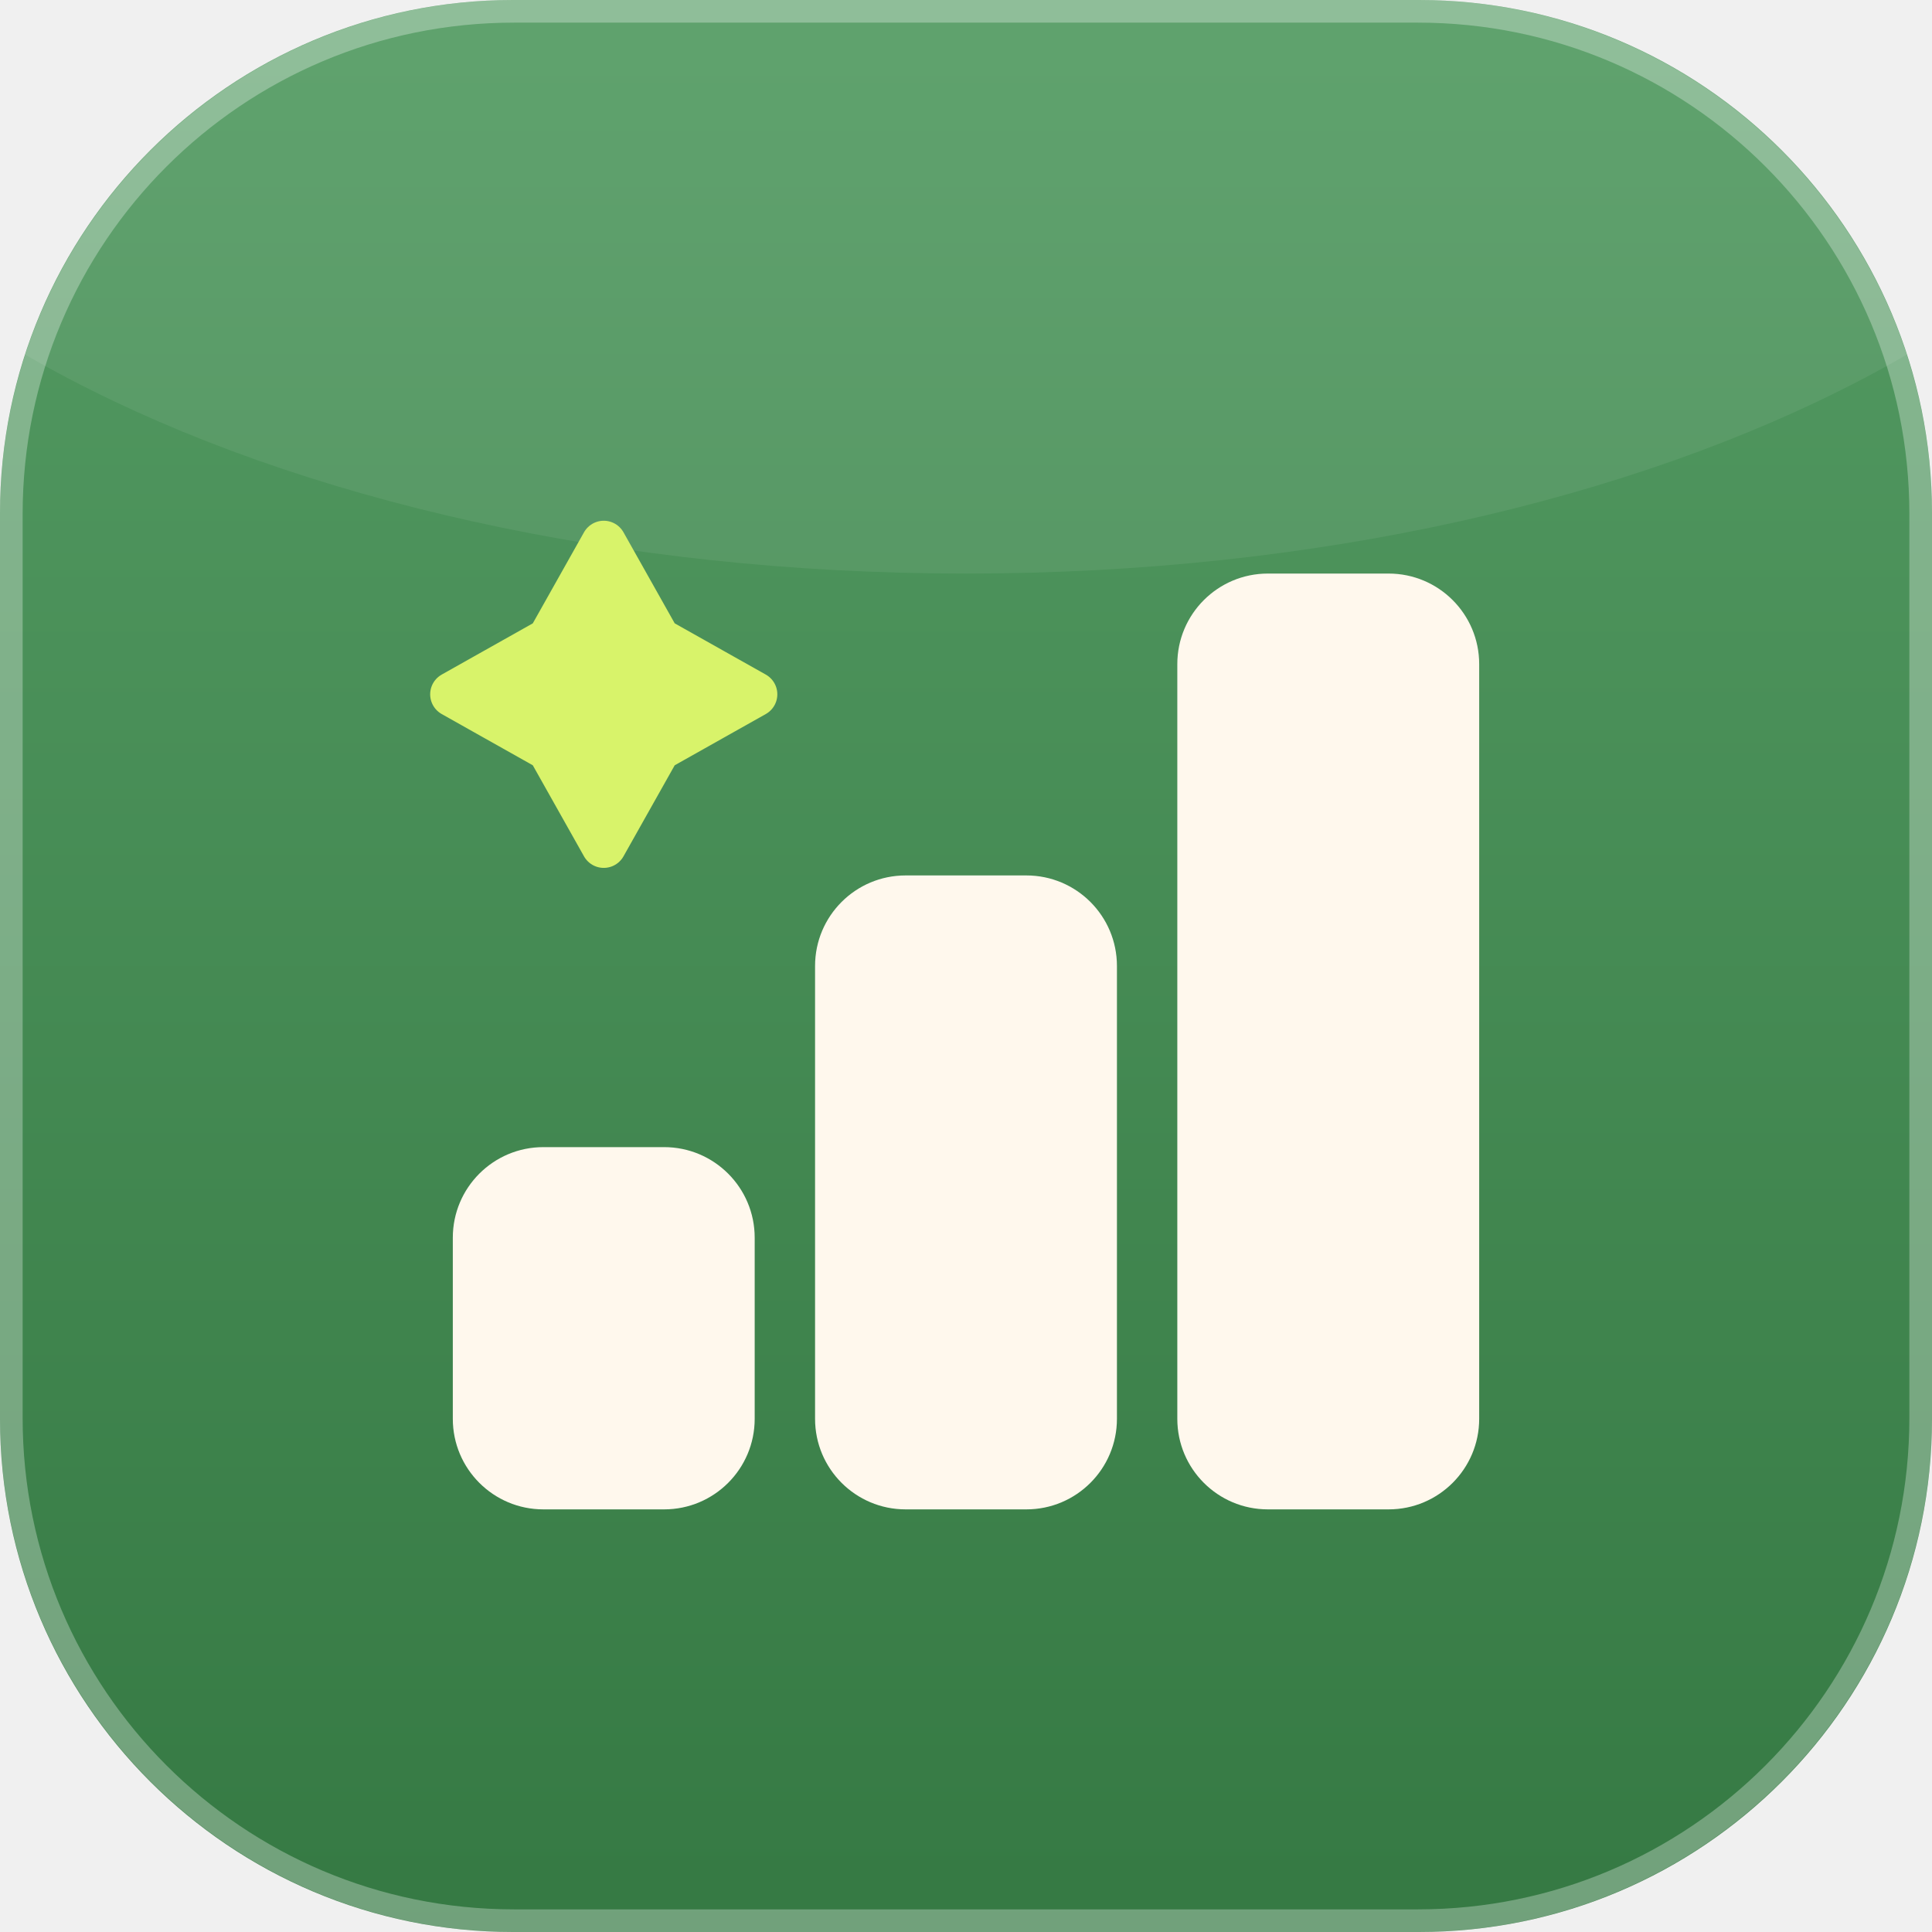
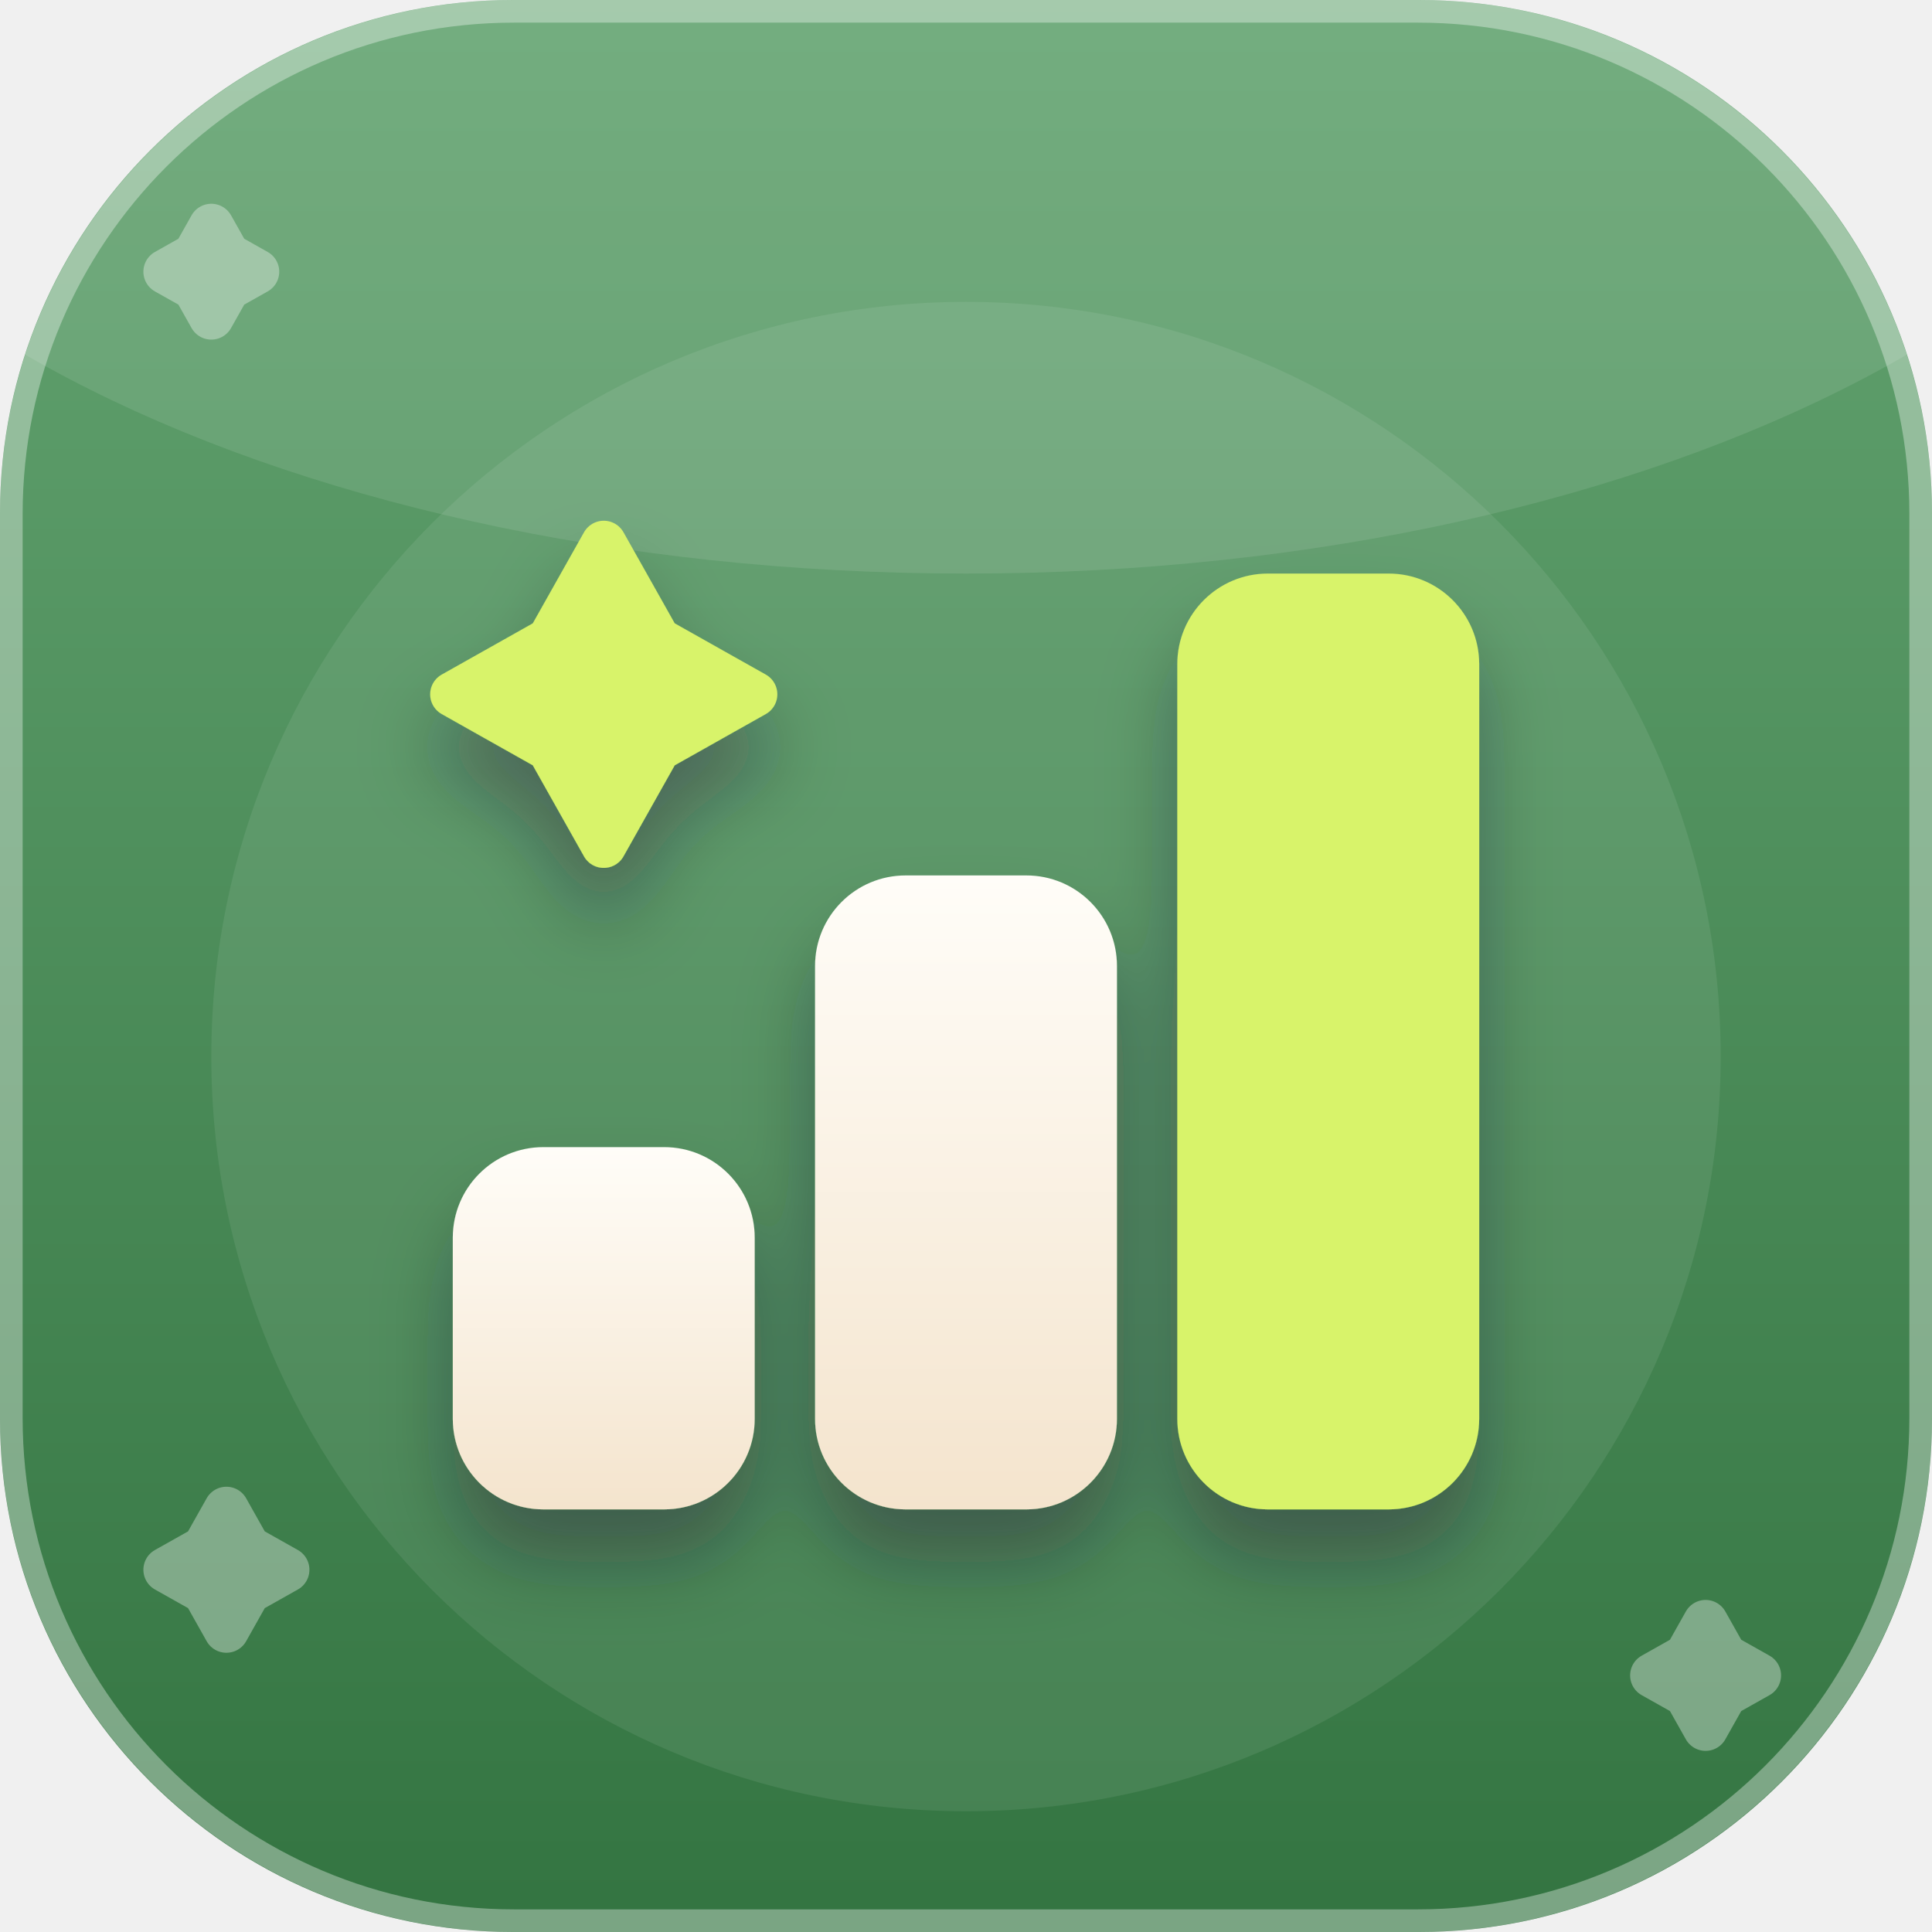
- <svg xmlns="http://www.w3.org/2000/svg" viewBox="0 0 128 128" fill="none">
-   <style>.k{transform-box:fill-box;transform-origin:center}.fl,.pu,.tw,.sl,.lk,.fp,.pr,.bl,.wv,.wb,.gr{transform-box:fill-box;transform-origin:center;animation-duration:4.2s;animation-iteration-count:infinite;animation-timing-function:ease-in-out}.fl{animation-name:fl}.pu{animation-name:pu;animation-duration:2.6s}.tw{animation-name:tw;animation-duration:3s}.sl{animation-name:sl;animation-duration:3.4s}.lk{animation-name:lk;animation-duration:3.6s}.fp{animation-name:fp;animation-duration:5s}.pr{animation-name:pr;animation-duration:2.8s}.bl{animation-name:bl;animation-duration:4.6s}.wv{animation-name:wv;animation-duration:2.4s;transform-origin:0 50%}.wb{animation-name:wb;animation-duration:5s}.gr{animation-name:gr;animation-duration:3.6s;transform-origin:50% 100%}@keyframes fl{50%{transform:translateY(-2.5px)}}@keyframes pu{50%{opacity:.55}}@keyframes tw{50%{transform:scale(1.22) rotate(14deg);opacity:.8}}@keyframes sl{40%,60%{transform:translate(4px,-4px)}}@keyframes lk{35%,65%{transform:translateY(-5px)}}@keyframes fp{40%{transform:scaleX(1)}50%{transform:scaleX(.08)}60%{transform:scaleX(1)}}@keyframes pr{40%,55%{transform:translateY(2.5px)}}@keyframes bl{90%{transform:scaleY(1)}94%{transform:scaleY(.1)}98%{transform:scaleY(1)}}@keyframes wv{50%{transform:skewY(7deg)}}@keyframes wb{25%{transform:rotate(9deg)}75%{transform:rotate(-9deg)}}@keyframes gr{0%,100%{transform:scaleY(1)}50%{transform:scaleY(.84)}}@media(prefers-reduced-motion:reduce){*{animation:none!important}}</style>
+ <svg xmlns="http://www.w3.org/2000/svg" viewBox="0 0 128 128" fill="none" stroke-linecap="round" stroke-linejoin="round">
+   <style>.tw,.sh,.gr{transform-box:fill-box;transform-origin:center;animation:2s cubic-bezier(.34,1.56,.64,1) infinite}.tw{animation-name:tw;animation-duration:2.4s}@keyframes tw{0%,100%{transform:scale(.7) rotate(0);opacity:.75}50%{transform:scale(1.4) rotate(45deg);opacity:1}}.sh{animation-name:sh;animation-duration:6s;animation-timing-function:ease-in-out}@keyframes sh{0%,70%{transform:translateX(0)}100%{transform:translateX(210px)}}.gr{animation-name:gr;animation-duration:3s;transform-origin:50% 100%}@keyframes gr{0%,100%{transform:scaleY(1)}50%{transform:scaleY(.6)}}@media(prefers-reduced-motion:reduce){*{animation:none!important}}</style>
  <defs>
    <linearGradient id="b-training" x1="0" y1="0" x2="0" y2="1">
-       <stop offset="0" stop-color="#559c64" />
-       <stop offset="1" stop-color="#357943" />
+       <stop offset="0" stop-color="#65a572" />
+       <stop offset="1" stop-color="#337441" />
    </linearGradient>
    <clipPath id="c-training">
      <rect width="128" height="128" rx="34" />
    </clipPath>
+     <linearGradient id="p-training" x1="0" y1="0" x2="0" y2="1">
+       <stop offset="0" stop-color="#fffdf8" />
+       <stop offset="1" stop-color="#f4e4cd" />
+     </linearGradient>
+     <filter id="s-training" x="-20%" y="-20%" width="140%" height="140%">
+       <feDropShadow dx="0" dy="3.5" stdDeviation="2.5" flood-color="#140c28" flood-opacity=".32" />
+     </filter>
  </defs>
  <rect width="128" height="128" rx="34" fill="url(#b-training)" />
  <g clip-path="url(#c-training)">
-     <ellipse cx="64" cy="-6" rx="84" ry="44" fill="#fff" fill-opacity=".07" />
+     <ellipse cx="64" cy="-6" rx="84" ry="44" fill="#fff" fill-opacity=".1" />
+     <circle cx="64" cy="70" r="50" fill="#fff" fill-opacity=".08" />
+     <g opacity=".35">
+       <path d="M15 100L16.44 102.56L19 104L16.44 105.44L15 108L13.56 105.44L11 104L13.56 102.56Z" fill="#fff" stroke="#fff" stroke-width="3" />
+     </g>
+     <g opacity=".35">
+       <path d="M113 107.5L114.26 109.74L116.5 111L114.26 112.26L113 114.5L111.74 112.26L109.5 111L111.74 109.74Z" fill="#fff" stroke="#fff" stroke-width="3" />
+     </g>
+     <g opacity=".35">
+       <path d="M14 15L15.08 16.92L17 18L15.08 19.08L14 21L12.92 19.08L11 18L12.92 16.92Z" fill="#fff" stroke="#fff" stroke-width="3" />
+     </g>
+     <g filter="url(#s-training)">
+       <g class="gr">
+         <rect x="30" y="76" width="20" height="24" rx="6" fill="url(#p-training)" />
+       </g>
+       <g class="gr" style="animation-delay:0.3s">
+         <rect x="54" y="58" width="20" height="42" rx="6" fill="url(#p-training)" />
+       </g>
+       <g class="gr" style="animation-delay:0.6s">
+         <rect x="78" y="38" width="20" height="62" rx="6" fill="#d8f36a" />
+       </g>
+       <g class="tw">
+         <path d="M40 36L43.6 42.4L50 46L43.6 49.6L40 56L36.4 49.6L30 46L36.4 42.4Z" fill="#d8f36a" stroke="#d8f36a" stroke-width="3" />
+       </g>
+     </g>
+     <g class="sh" style="animation-delay:11.2s">
+       <path d="M-34 -8H-14L-54 136H-74Z" fill="#fff" fill-opacity=".22" />
+     </g>
  </g>
-   <g class="gr">
-     <rect x="30" y="76" width="20" height="24" rx="6" fill="#fff8ed" />
-   </g>
-   <g class="gr" style="animation-delay:0.3s">
-     <rect x="54" y="58" width="20" height="42" rx="6" fill="#fff8ed" />
-   </g>
-   <g class="gr" style="animation-delay:0.6s">
-     <rect x="78" y="38" width="20" height="62" rx="6" fill="#fff8ed" />
-   </g>
-   <path class="tw" d="M40 36L43.6 42.4L50 46L43.6 49.6L40 56L36.4 49.6L30 46L36.4 42.4Z" fill="#d8f36a" stroke="#d8f36a" stroke-width="3" stroke-linejoin="round" />
-   <rect x=".75" y=".75" width="126.5" height="126.5" rx="33.3" stroke="#fff" stroke-opacity=".3" stroke-width="1.5" />
+   <rect x=".75" y=".75" width="126.5" height="126.5" rx="33.3" stroke="#fff" stroke-opacity=".35" stroke-width="1.5" />
</svg>
